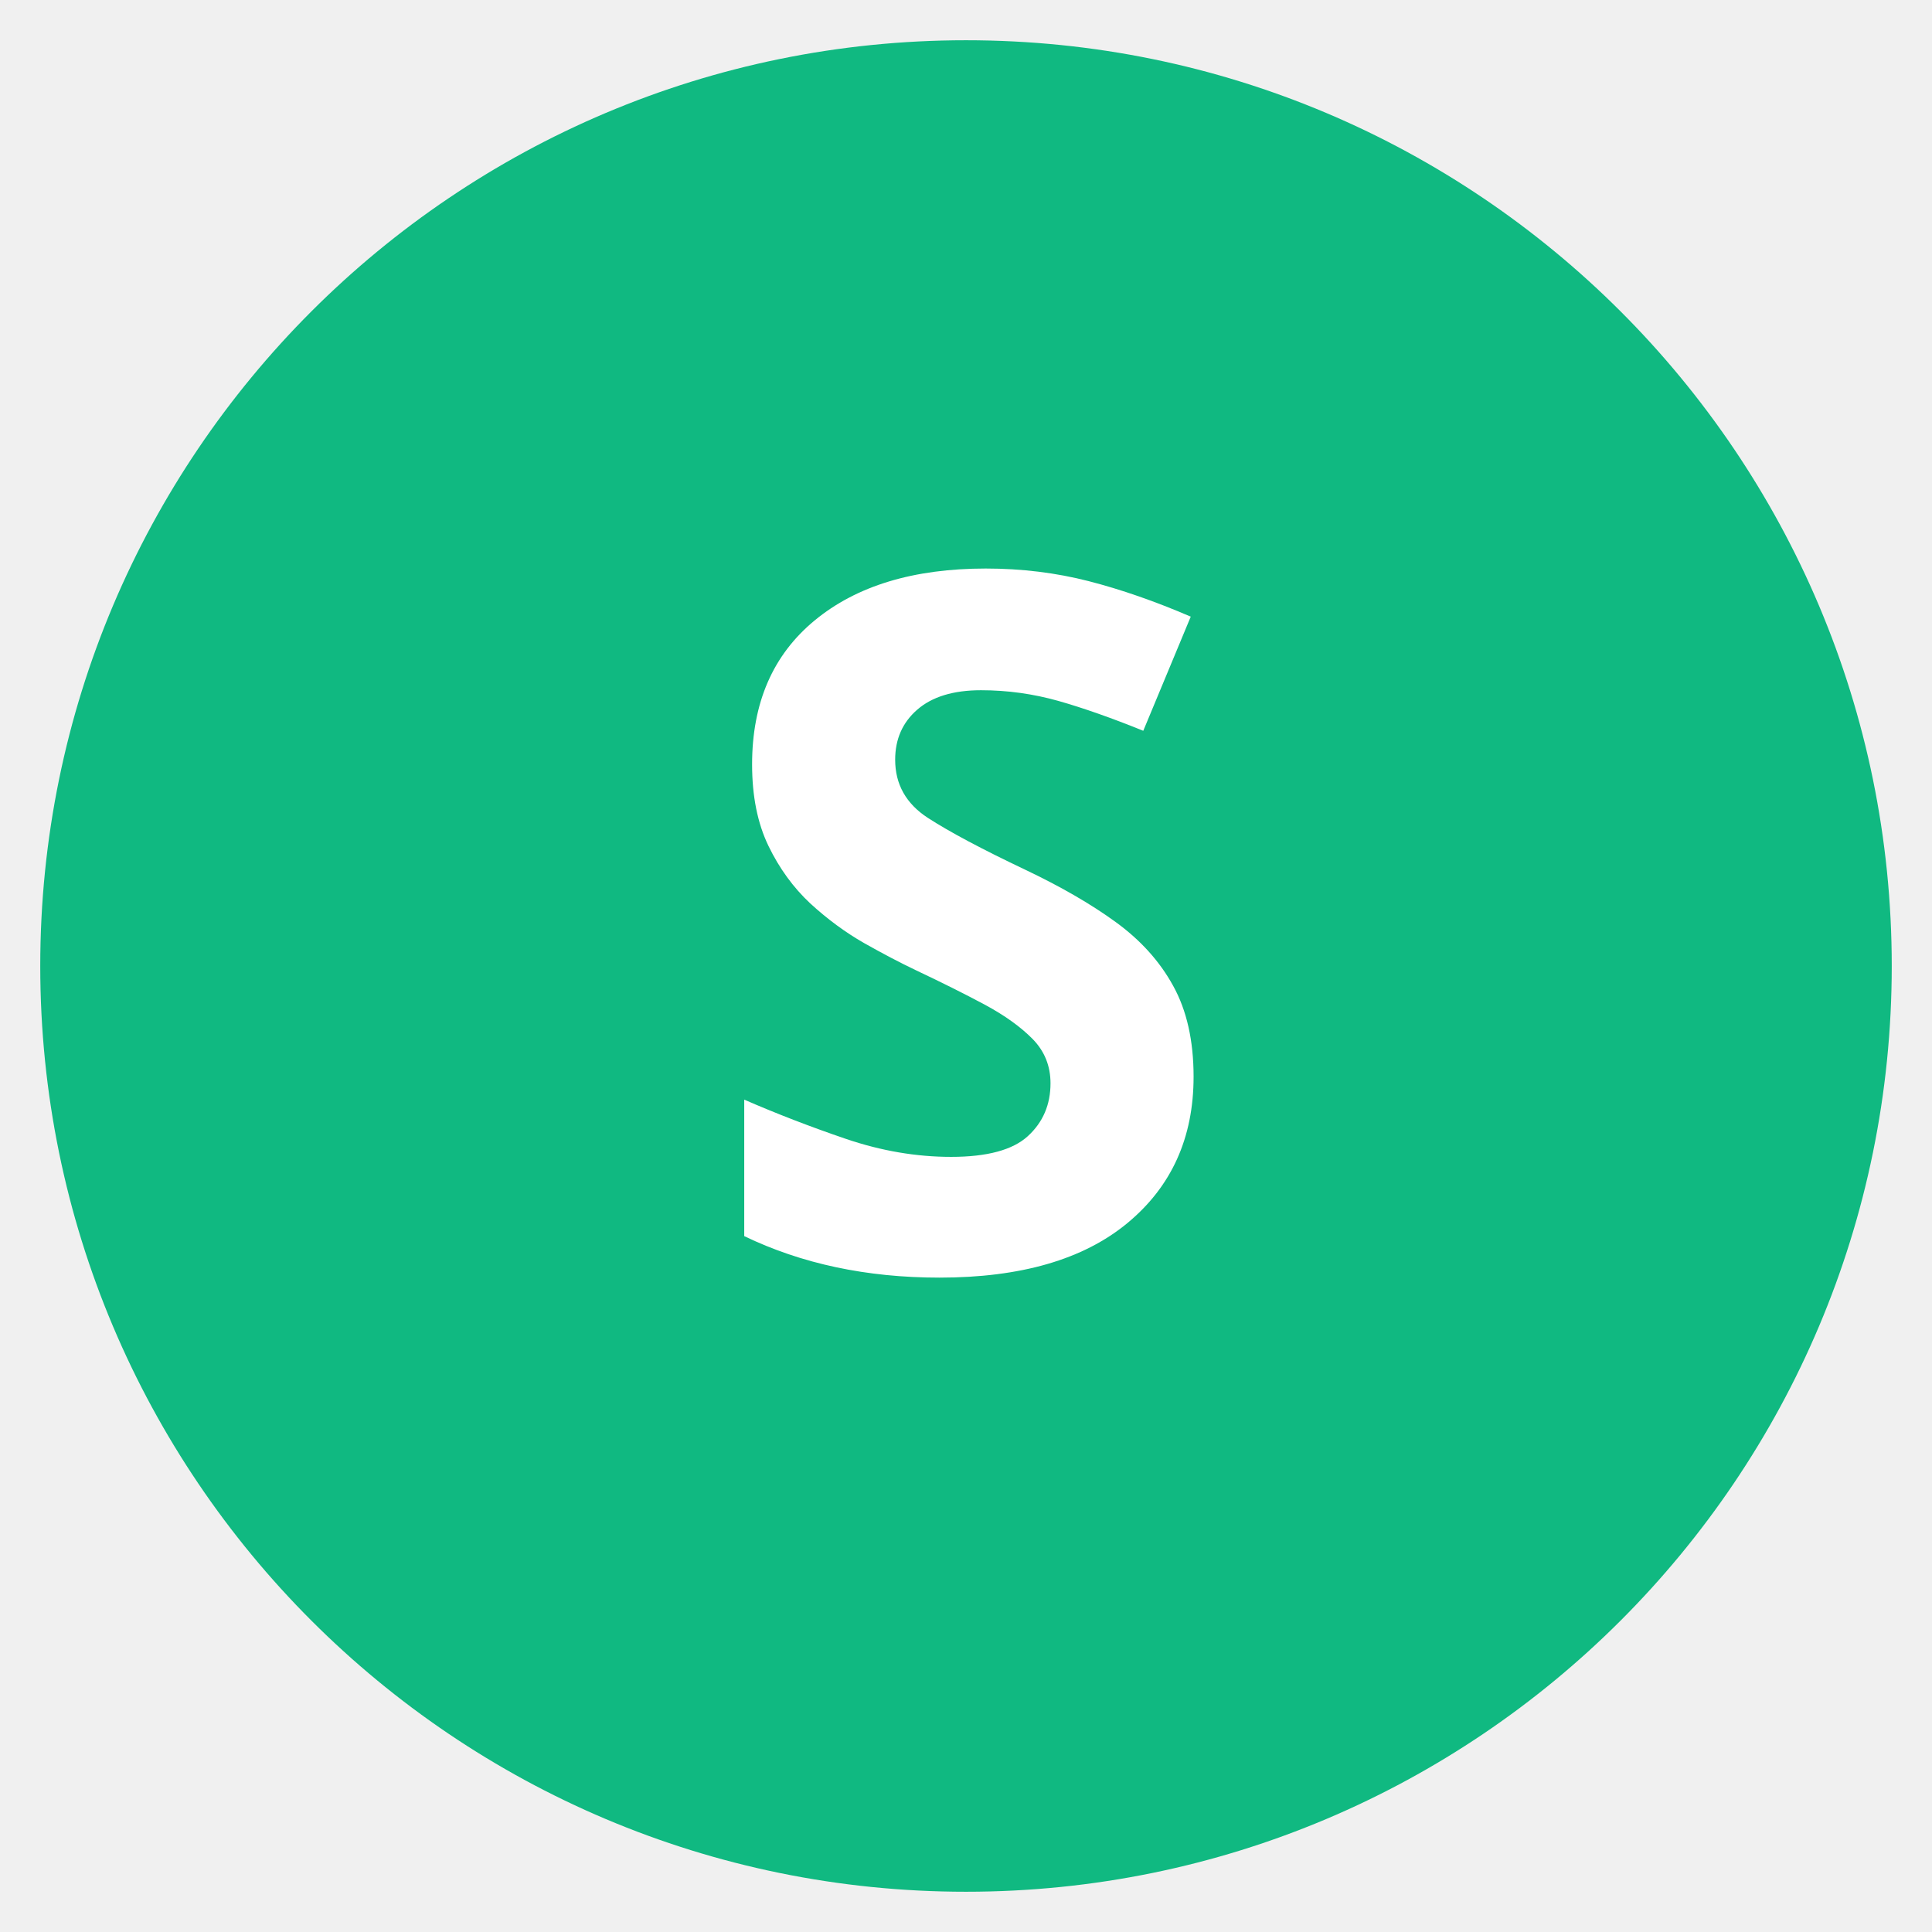
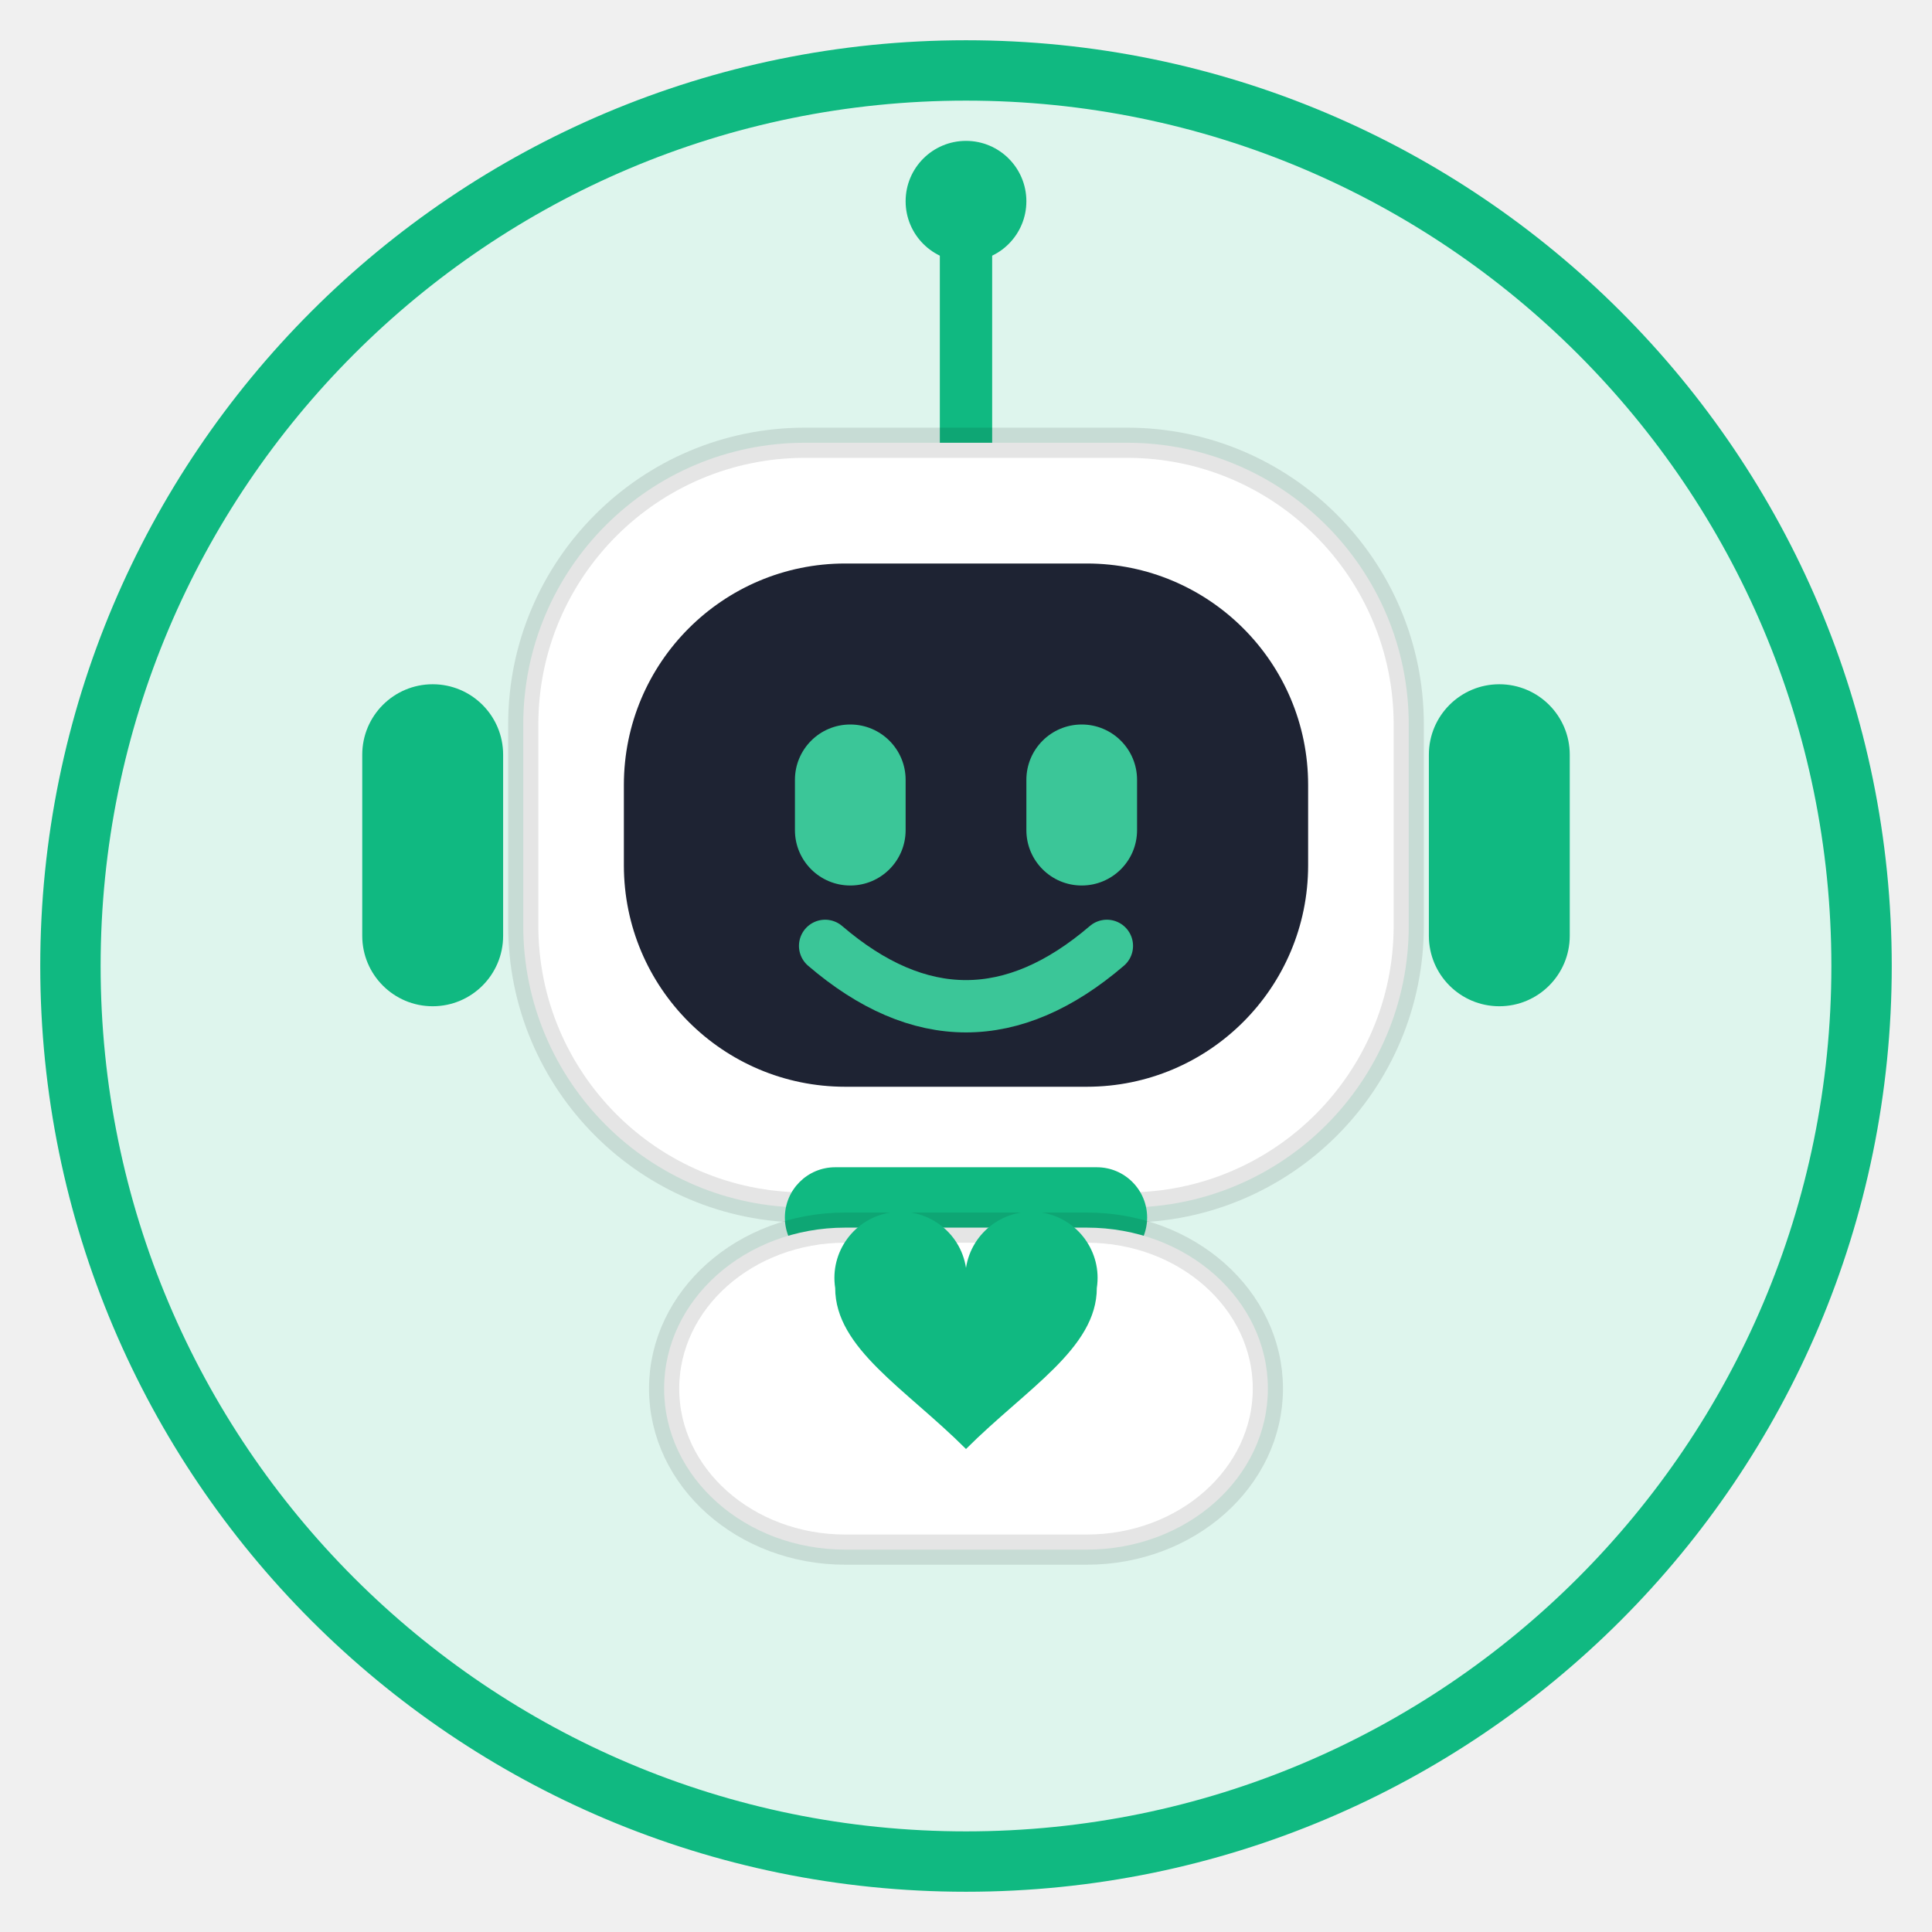
<svg xmlns="http://www.w3.org/2000/svg" viewBox="0 0 96 96" width="96" height="96" role="img" aria-label="Sage tutor avatar (reduced motion)">
-   <circle cx="48" cy="48" r="46" fill="#10B981" />
-   <text x="48" y="63" font-family="Fredoka, Nunito, system-ui, sans-serif" font-size="48" font-weight="700" text-anchor="middle" fill="#FFFFFF">S</text>
+   <circle cx="48" cy="48" r="44.5" fill="#DEF5ED" stroke="#10B981" stroke-width="3" />
+   <rect x="18" y="34" width="7" height="16" rx="3.5" fill="#10B981" />
+   <rect x="71" y="34" width="7" height="16" rx="3.5" fill="#10B981" />
+   <line x1="48" y1="23" x2="48" y2="12" stroke="#10B981" stroke-width="2.6" stroke-linecap="round" />
+   <circle cx="48" cy="10" r="3" fill="#10B981" />
+   <rect x="26" y="22" width="44" height="38" rx="14" fill="#FFFFFF" stroke="#0000001A" stroke-width="1.5" />
+   <rect x="31" y="28" width="34" height="26" rx="11" fill="#1E2333" />
+   <rect x="39.5" y="36" width="5.5" height="8" rx="2.75" fill="#3BC698" />
+   <rect x="51" y="36" width="5.5" height="8" rx="2.75" fill="#3BC698" />
+   <path d="M41 47 Q48 53 55 47" fill="none" stroke="#3BC698" stroke-width="2.6" stroke-linecap="round" />
+   <rect x="39" y="58" width="18" height="5" rx="2.5" fill="#10B981" />
+   <rect x="33" y="61" width="30" height="16" rx="9" fill="#FFFFFF" stroke="#0000001A" stroke-width="1.5" />
+   <path d="M48 72 C45 69 41.5 67 41.5 64 A3 3 0 0 1 48 63 A3 3 0 0 1 54.5 64 C54.5 67 51 69 48 72 Z" fill="#10B981" />
</svg>
